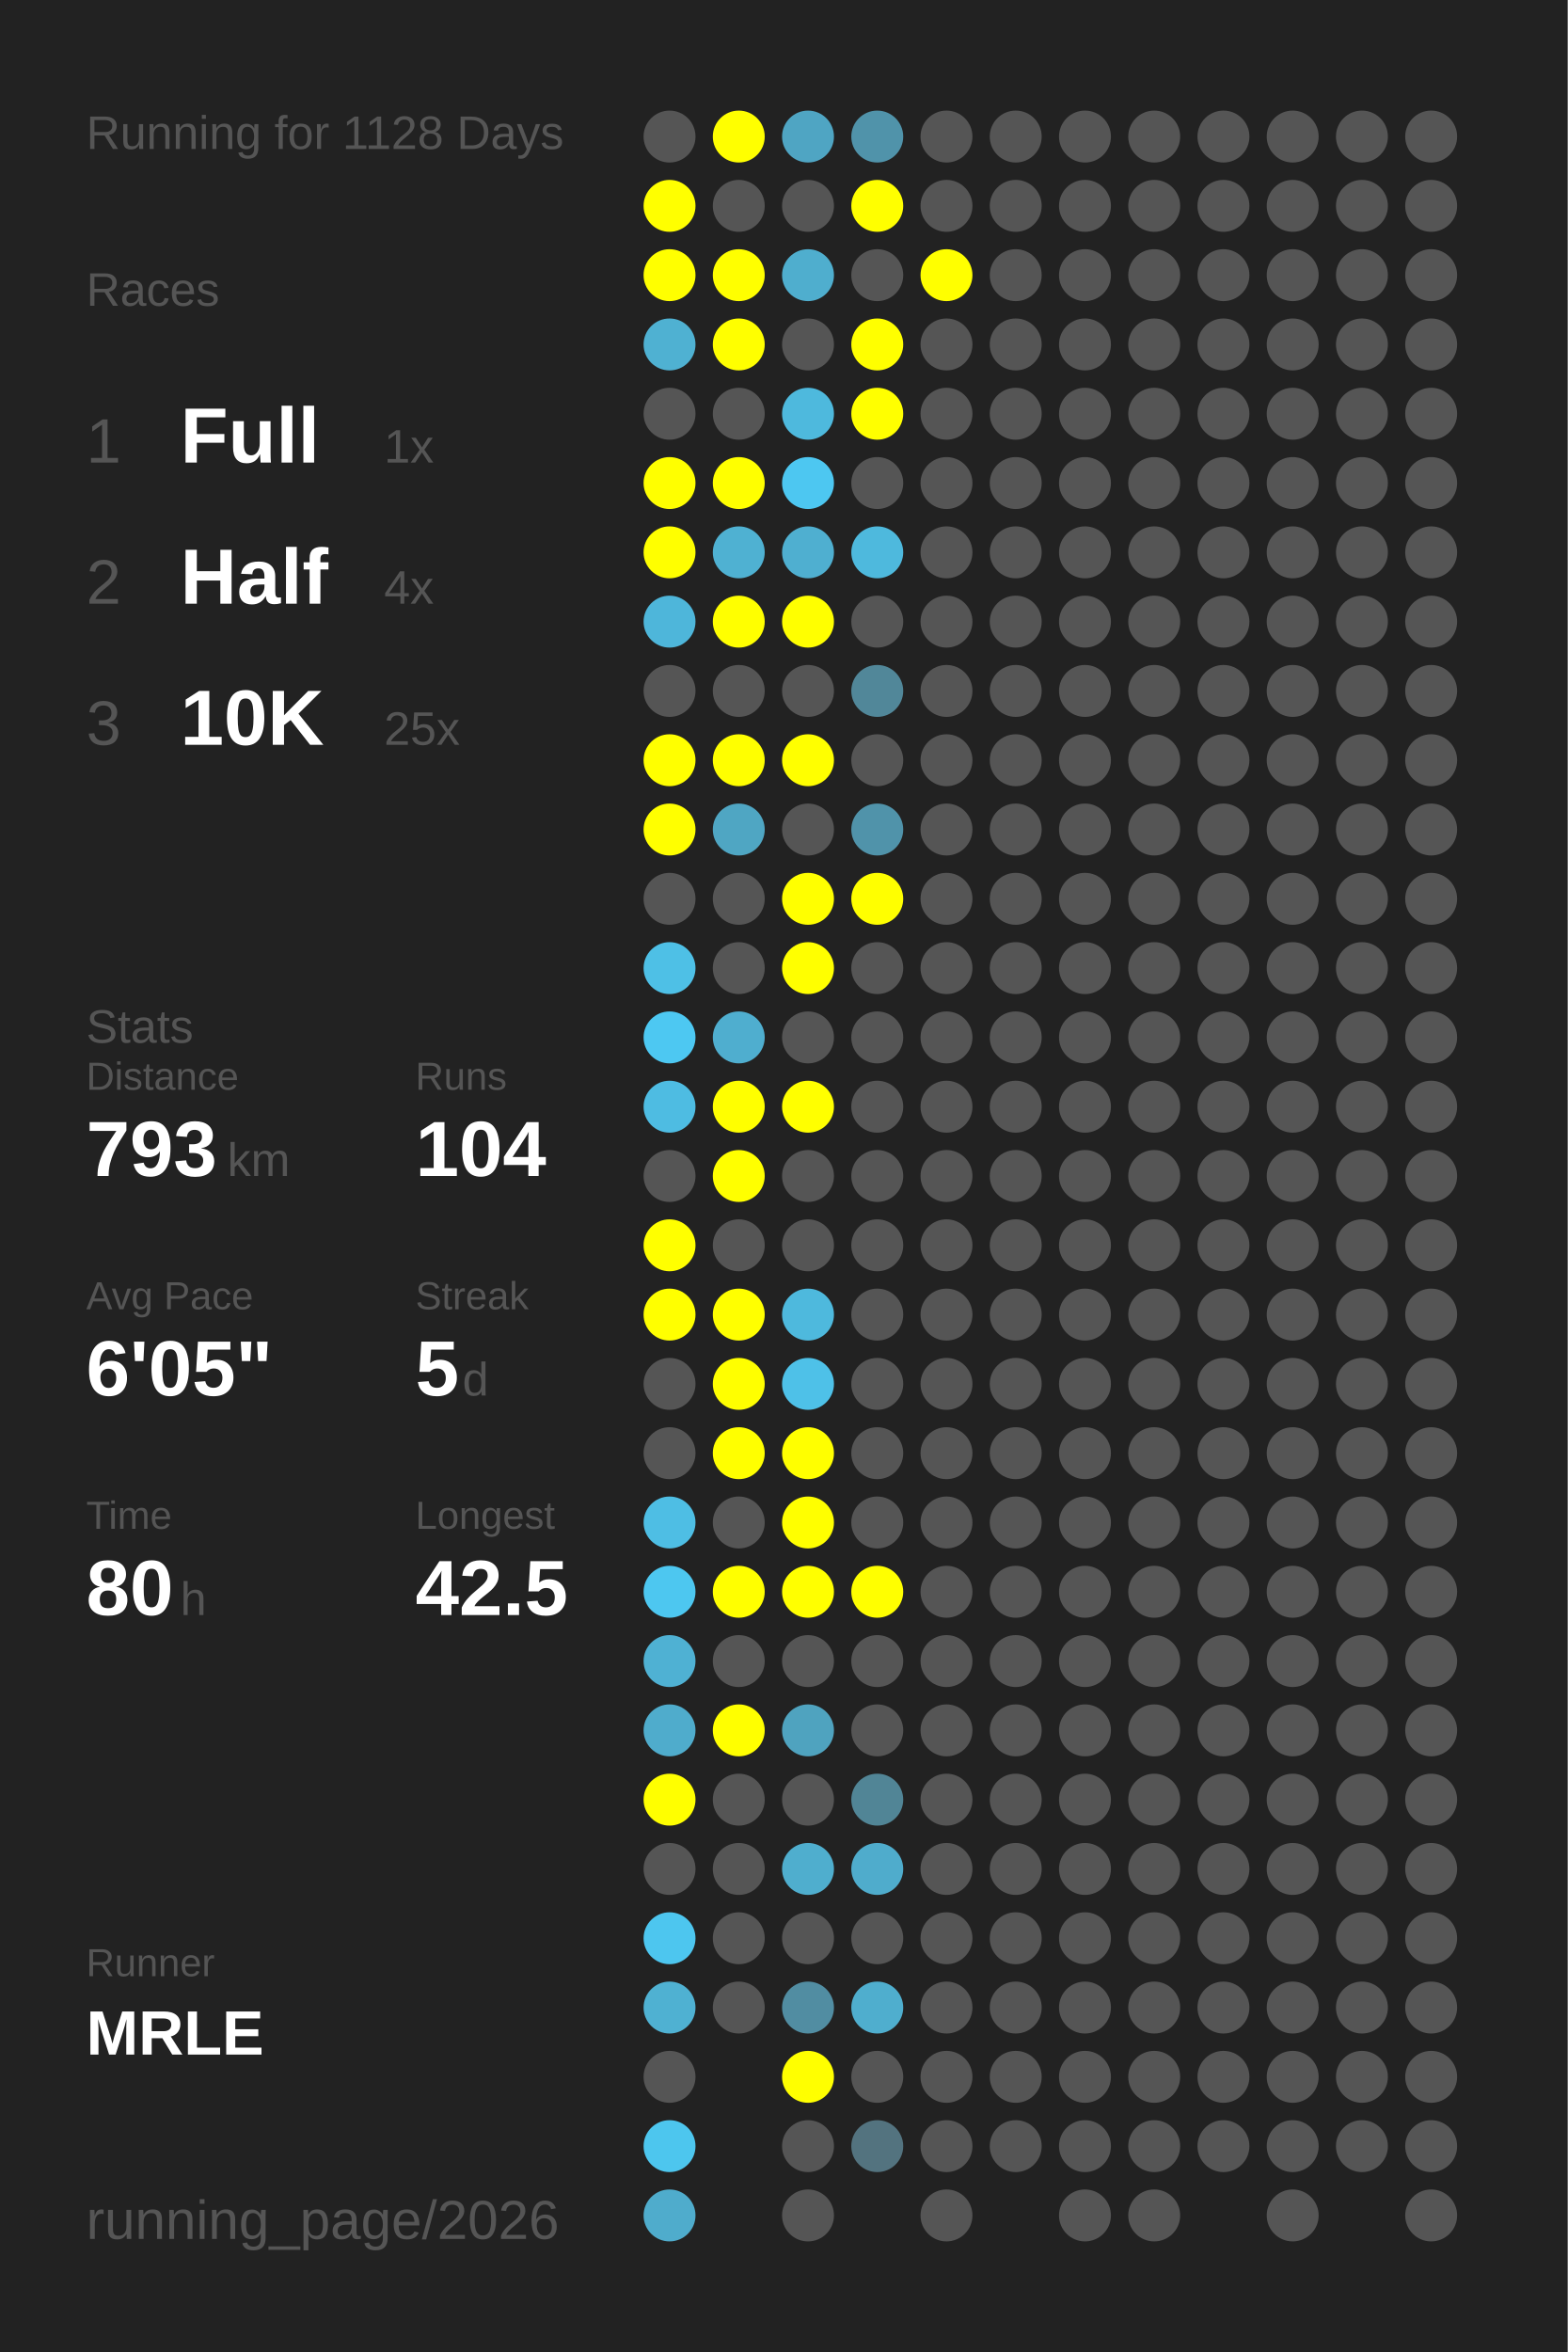
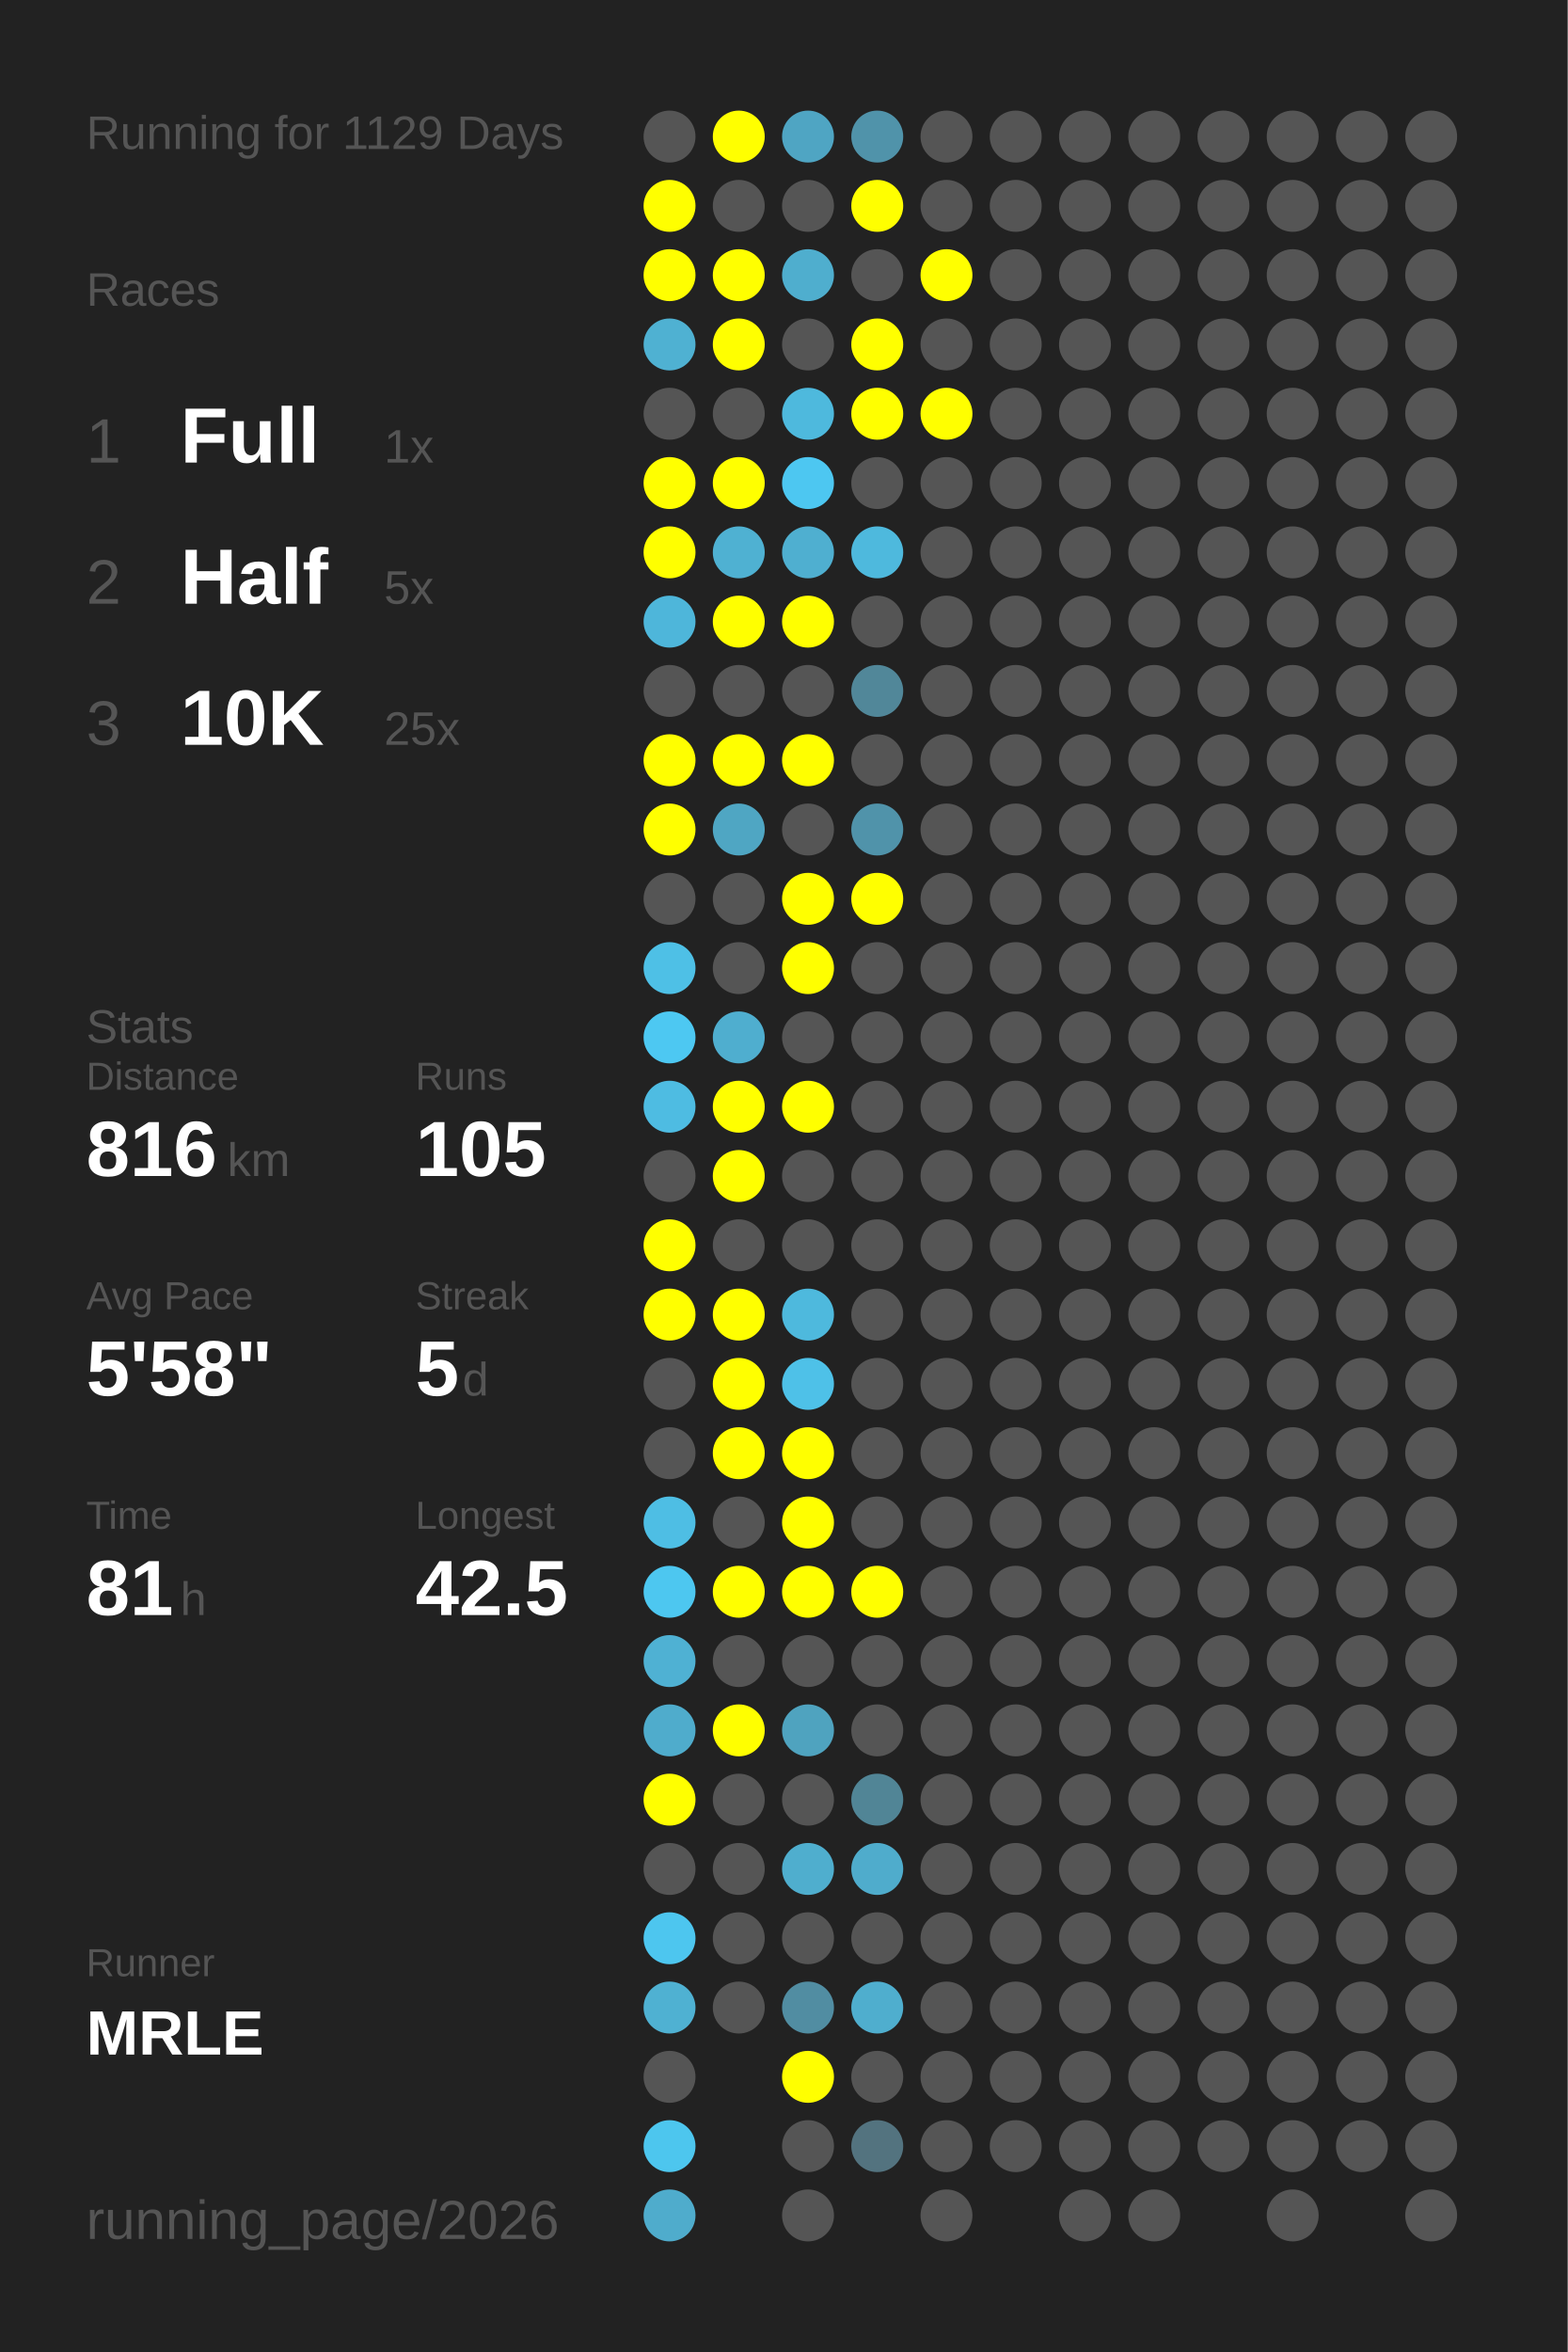
<svg xmlns="http://www.w3.org/2000/svg" baseProfile="full" height="300mm" version="1.1" viewBox="0,0,200,300" width="200mm">
  <defs />
  <rect fill="#222222" height="300" width="200" x="0" y="0" />
-   <text fill="#555555" style="font-size:6px; font-family:Arial;" x="11" y="19">Running for 1128 Days</text>
+   <text fill="#555555" style="font-size:6px; font-family:Arial;" x="11" y="19">Running for 1129 Days</text>
  <text fill="#555555" style="font-size:6px; font-family:Arial;" x="11" y="39">Races</text>
  <text fill="#555555" style="font-size:8px; font-family:Arial;" x="11" y="59">1</text>
  <text fill="#FFFFFF" style="font-size:10px; font-family:Arial; font-weight:bold;" x="23" y="59">Full</text>
  <text fill="#555555" style="font-size:6px; font-family:Arial;" x="49" y="59">1x</text>
  <text fill="#555555" style="font-size:8px; font-family:Arial;" x="11" y="77">2</text>
  <text fill="#FFFFFF" style="font-size:10px; font-family:Arial; font-weight:bold;" x="23" y="77">Half</text>
-   <text fill="#555555" style="font-size:6px; font-family:Arial;" x="49" y="77">4x</text>
+   <text fill="#555555" style="font-size:6px; font-family:Arial;" x="49" y="77">5x</text>
  <text fill="#555555" style="font-size:8px; font-family:Arial;" x="11" y="95">3</text>
  <text fill="#FFFFFF" style="font-size:10px; font-family:Arial; font-weight:bold;" x="23" y="95">10K</text>
  <text fill="#555555" style="font-size:6px; font-family:Arial;" x="49" y="95">25x</text>
  <text fill="#555555" style="font-size:6px; font-family:Arial;" x="11" y="133">Stats</text>
  <text fill="#555555" style="font-size:5px; font-family:Arial;" x="11" y="139">Distance</text>
-   <text fill="#FFFFFF" style="font-size:10px; font-family:Arial; font-weight:bold;" x="11" y="150">793</text>
+   <text fill="#FFFFFF" style="font-size:10px; font-family:Arial; font-weight:bold;" x="11" y="150">816</text>
  <text fill="#555555" style="font-size:6px; font-family:Arial;" x="29" y="150">km</text>
  <text fill="#555555" style="font-size:5px; font-family:Arial;" x="53" y="139">Runs</text>
-   <text fill="#FFFFFF" style="font-size:10px; font-family:Arial; font-weight:bold;" x="53" y="150">104</text>
+   <text fill="#FFFFFF" style="font-size:10px; font-family:Arial; font-weight:bold;" x="53" y="150">105</text>
  <text fill="#555555" style="font-size:5px; font-family:Arial;" x="11" y="167">Avg Pace</text>
-   <text fill="#FFFFFF" style="font-size:10px; font-family:Arial; font-weight:bold;" x="11" y="178">6'05"</text>
+   <text fill="#FFFFFF" style="font-size:10px; font-family:Arial; font-weight:bold;" x="11" y="178">5'58"</text>
  <text fill="#555555" style="font-size:5px; font-family:Arial;" x="53" y="167">Streak</text>
  <text fill="#FFFFFF" style="font-size:10px; font-family:Arial; font-weight:bold;" x="53" y="178">5</text>
  <text fill="#555555" style="font-size:6px; font-family:Arial;" x="59" y="178">d</text>
  <text fill="#555555" style="font-size:5px; font-family:Arial;" x="11" y="195">Time</text>
-   <text fill="#FFFFFF" style="font-size:10px; font-family:Arial; font-weight:bold;" x="11" y="206">80</text>
+   <text fill="#FFFFFF" style="font-size:10px; font-family:Arial; font-weight:bold;" x="11" y="206">81</text>
  <text fill="#555555" style="font-size:6px; font-family:Arial;" x="23" y="206">h</text>
  <text fill="#555555" style="font-size:5px; font-family:Arial;" x="53" y="195">Longest</text>
  <text fill="#FFFFFF" style="font-size:10px; font-family:Arial; font-weight:bold;" x="53" y="206">42.5</text>
  <text fill="#555555" style="font-size:5px; font-family:Arial;" x="11" y="252.065">Runner</text>
  <text fill="#FFFFFF" style="font-size:8px; font-family:Arial; font-weight:bold;" x="11" y="262.065">MRLE</text>
  <text fill="#555555" style="font-size:7px; font-family:Arial;" x="11" y="285.581">running_page/2026</text>
  <circle cx="85.417" cy="17.419" fill="#555555" r="3.312" />
  <circle cx="85.417" cy="26.258" fill="#FFFF00" r="3.312" />
  <circle cx="85.417" cy="35.097" fill="#FFFF00" r="3.312" />
  <circle cx="85.417" cy="43.935" fill="#4fb1d2" r="3.312" />
  <circle cx="85.417" cy="52.774" fill="#555555" r="3.312" />
  <circle cx="85.417" cy="61.613" fill="#FFFF00" r="3.312" />
  <circle cx="85.417" cy="70.452" fill="#FFFF00" r="3.312" />
  <circle cx="85.417" cy="79.29" fill="#4eb6da" r="3.312" />
  <circle cx="85.417" cy="88.129" fill="#555555" r="3.312" />
  <circle cx="85.417" cy="96.968" fill="#FFFF00" r="3.312" />
  <circle cx="85.417" cy="105.806" fill="#FFFF00" r="3.312" />
  <circle cx="85.417" cy="114.645" fill="#555555" r="3.312" />
  <circle cx="85.417" cy="123.484" fill="#4ec0e6" r="3.312" />
  <circle cx="85.417" cy="132.323" fill="#4dc8f2" r="3.312" />
  <circle cx="85.417" cy="141.161" fill="#4ebce2" r="3.312" />
  <circle cx="85.417" cy="150" fill="#555555" r="3.312" />
  <circle cx="85.417" cy="158.839" fill="#FFFF00" r="3.312" />
  <circle cx="85.417" cy="167.677" fill="#FFFF00" r="3.312" />
  <circle cx="85.417" cy="176.516" fill="#555555" r="3.312" />
  <circle cx="85.417" cy="185.355" fill="#555555" r="3.312" />
  <circle cx="85.417" cy="194.194" fill="#4ebee4" r="3.312" />
  <circle cx="85.417" cy="203.032" fill="#4dc7f0" r="3.312" />
  <circle cx="85.417" cy="211.871" fill="#4fb1d3" r="3.312" />
  <circle cx="85.417" cy="220.71" fill="#4faccc" r="3.312" />
  <circle cx="85.417" cy="229.548" fill="#FFFF00" r="3.312" />
  <circle cx="85.417" cy="238.387" fill="#555555" r="3.312" />
  <circle cx="85.417" cy="247.226" fill="#4dc6ef" r="3.312" />
  <circle cx="85.417" cy="256.065" fill="#4fb1d2" r="3.312" />
  <circle cx="85.417" cy="264.903" fill="#555555" r="3.312" />
  <circle cx="85.417" cy="273.742" fill="#4dc6ee" r="3.312" />
  <circle cx="85.417" cy="282.581" fill="#4faccc" r="3.312" />
  <circle cx="94.25" cy="17.419" fill="#FFFF00" r="3.312" />
  <circle cx="94.25" cy="26.258" fill="#555555" r="3.312" />
  <circle cx="94.25" cy="35.097" fill="#FFFF00" r="3.312" />
  <circle cx="94.25" cy="43.935" fill="#FFFF00" r="3.312" />
  <circle cx="94.25" cy="52.774" fill="#555555" r="3.312" />
  <circle cx="94.25" cy="61.613" fill="#FFFF00" r="3.312" />
  <circle cx="94.25" cy="70.452" fill="#4fb1d2" r="3.312" />
  <circle cx="94.25" cy="79.29" fill="#FFFF00" r="3.312" />
  <circle cx="94.25" cy="88.129" fill="#555555" r="3.312" />
  <circle cx="94.25" cy="96.968" fill="#FFFF00" r="3.312" />
  <circle cx="94.25" cy="105.806" fill="#4fa6c3" r="3.312" />
  <circle cx="94.25" cy="114.645" fill="#555555" r="3.312" />
  <circle cx="94.25" cy="123.484" fill="#555555" r="3.312" />
  <circle cx="94.25" cy="132.323" fill="#4faecf" r="3.312" />
  <circle cx="94.25" cy="141.161" fill="#FFFF00" r="3.312" />
  <circle cx="94.25" cy="150" fill="#FFFF00" r="3.312" />
  <circle cx="94.25" cy="158.839" fill="#555555" r="3.312" />
  <circle cx="94.25" cy="167.677" fill="#FFFF00" r="3.312" />
  <circle cx="94.25" cy="176.516" fill="#FFFF00" r="3.312" />
  <circle cx="94.25" cy="185.355" fill="#FFFF00" r="3.312" />
  <circle cx="94.25" cy="194.194" fill="#555555" r="3.312" />
  <circle cx="94.25" cy="203.032" fill="#FFFF00" r="3.312" />
  <circle cx="94.25" cy="211.871" fill="#555555" r="3.312" />
  <circle cx="94.25" cy="220.71" fill="#FFFF00" r="3.312" />
  <circle cx="94.25" cy="229.548" fill="#555555" r="3.312" />
  <circle cx="94.25" cy="238.387" fill="#555555" r="3.312" />
  <circle cx="94.25" cy="247.226" fill="#555555" r="3.312" />
  <circle cx="94.25" cy="256.065" fill="#555555" r="3.312" />
  <circle cx="103.083" cy="17.419" fill="#4fa5c3" r="3.312" />
  <circle cx="103.083" cy="26.258" fill="#555555" r="3.312" />
  <circle cx="103.083" cy="35.097" fill="#4faece" r="3.312" />
  <circle cx="103.083" cy="43.935" fill="#555555" r="3.312" />
  <circle cx="103.083" cy="52.774" fill="#4eb9dd" r="3.312" />
  <circle cx="103.083" cy="61.613" fill="#4dc7f1" r="3.312" />
  <circle cx="103.083" cy="70.452" fill="#4fafd0" r="3.312" />
  <circle cx="103.083" cy="79.29" fill="#FFFF00" r="3.312" />
  <circle cx="103.083" cy="88.129" fill="#555555" r="3.312" />
  <circle cx="103.083" cy="96.968" fill="#FFFF00" r="3.312" />
  <circle cx="103.083" cy="105.806" fill="#555555" r="3.312" />
  <circle cx="103.083" cy="114.645" fill="#FFFF00" r="3.312" />
  <circle cx="103.083" cy="123.484" fill="#FFFF00" r="3.312" />
  <circle cx="103.083" cy="132.323" fill="#555555" r="3.312" />
  <circle cx="103.083" cy="141.161" fill="#FFFF00" r="3.312" />
  <circle cx="103.083" cy="150" fill="#555555" r="3.312" />
  <circle cx="103.083" cy="158.839" fill="#555555" r="3.312" />
  <circle cx="103.083" cy="167.677" fill="#4eb9dd" r="3.312" />
  <circle cx="103.083" cy="176.516" fill="#4ec1e8" r="3.312" />
  <circle cx="103.083" cy="185.355" fill="#FFFF00" r="3.312" />
  <circle cx="103.083" cy="194.194" fill="#FFFF00" r="3.312" />
  <circle cx="103.083" cy="203.032" fill="#FFFF00" r="3.312" />
  <circle cx="103.083" cy="211.871" fill="#555555" r="3.312" />
  <circle cx="103.083" cy="220.71" fill="#4fa3bf" r="3.312" />
  <circle cx="103.083" cy="229.548" fill="#555555" r="3.312" />
  <circle cx="103.083" cy="238.387" fill="#4faece" r="3.312" />
  <circle cx="103.083" cy="247.226" fill="#555555" r="3.312" />
  <circle cx="103.083" cy="256.065" fill="#518da2" r="3.312" />
  <circle cx="103.083" cy="264.903" fill="#FFFF00" r="3.312" />
  <circle cx="103.083" cy="273.742" fill="#555555" r="3.312" />
  <circle cx="103.083" cy="282.581" fill="#555555" r="3.312" />
  <circle cx="111.917" cy="17.419" fill="#5093aa" r="3.312" />
  <circle cx="111.917" cy="26.258" fill="#FFFF00" r="3.312" />
  <circle cx="111.917" cy="35.097" fill="#555555" r="3.312" />
  <circle cx="111.917" cy="43.935" fill="#FFFF00" r="3.312" />
  <circle cx="111.917" cy="52.774" fill="#FFFF00" r="3.312" />
  <circle cx="111.917" cy="61.613" fill="#555555" r="3.312" />
  <circle cx="111.917" cy="70.452" fill="#4eb9dd" r="3.312" />
  <circle cx="111.917" cy="79.29" fill="#555555" r="3.312" />
  <circle cx="111.917" cy="88.129" fill="#518799" r="3.312" />
  <circle cx="111.917" cy="96.968" fill="#555555" r="3.312" />
  <circle cx="111.917" cy="105.806" fill="#5093aa" r="3.312" />
  <circle cx="111.917" cy="114.645" fill="#FFFF00" r="3.312" />
  <circle cx="111.917" cy="123.484" fill="#555555" r="3.312" />
  <circle cx="111.917" cy="132.323" fill="#555555" r="3.312" />
  <circle cx="111.917" cy="141.161" fill="#555555" r="3.312" />
  <circle cx="111.917" cy="150" fill="#555555" r="3.312" />
  <circle cx="111.917" cy="158.839" fill="#555555" r="3.312" />
  <circle cx="111.917" cy="167.677" fill="#555555" r="3.312" />
  <circle cx="111.917" cy="176.516" fill="#555555" r="3.312" />
  <circle cx="111.917" cy="185.355" fill="#555555" r="3.312" />
  <circle cx="111.917" cy="194.194" fill="#555555" r="3.312" />
  <circle cx="111.917" cy="203.032" fill="#FFFF00" r="3.312" />
  <circle cx="111.917" cy="211.871" fill="#555555" r="3.312" />
  <circle cx="111.917" cy="220.71" fill="#555555" r="3.312" />
  <circle cx="111.917" cy="229.548" fill="#518596" r="3.312" />
  <circle cx="111.917" cy="238.387" fill="#4faccc" r="3.312" />
  <circle cx="111.917" cy="247.226" fill="#555555" r="3.312" />
  <circle cx="111.917" cy="256.065" fill="#4faece" r="3.312" />
  <circle cx="111.917" cy="264.903" fill="#555555" r="3.312" />
  <circle cx="111.917" cy="273.742" fill="#53737f" r="3.312" />
  <circle cx="120.75" cy="17.419" fill="#555555" r="3.312" />
  <circle cx="120.75" cy="26.258" fill="#555555" r="3.312" />
  <circle cx="120.75" cy="35.097" fill="#FFFF00" r="3.312" />
  <circle cx="120.75" cy="43.935" fill="#555555" r="3.312" />
-   <circle cx="120.75" cy="52.774" fill="#555555" r="3.312" />
+   <circle cx="120.75" cy="52.774" fill="#FFFF00" r="3.312" />
  <circle cx="120.75" cy="61.613" fill="#555555" r="3.312" />
  <circle cx="120.75" cy="70.452" fill="#555555" r="3.312" />
  <circle cx="120.75" cy="79.29" fill="#555555" r="3.312" />
  <circle cx="120.75" cy="88.129" fill="#555555" r="3.312" />
  <circle cx="120.75" cy="96.968" fill="#555555" r="3.312" />
  <circle cx="120.75" cy="105.806" fill="#555555" r="3.312" />
  <circle cx="120.75" cy="114.645" fill="#555555" r="3.312" />
  <circle cx="120.75" cy="123.484" fill="#555555" r="3.312" />
  <circle cx="120.75" cy="132.323" fill="#555555" r="3.312" />
  <circle cx="120.75" cy="141.161" fill="#555555" r="3.312" />
  <circle cx="120.75" cy="150" fill="#555555" r="3.312" />
  <circle cx="120.75" cy="158.839" fill="#555555" r="3.312" />
  <circle cx="120.75" cy="167.677" fill="#555555" r="3.312" />
  <circle cx="120.75" cy="176.516" fill="#555555" r="3.312" />
  <circle cx="120.75" cy="185.355" fill="#555555" r="3.312" />
  <circle cx="120.75" cy="194.194" fill="#555555" r="3.312" />
  <circle cx="120.75" cy="203.032" fill="#555555" r="3.312" />
  <circle cx="120.75" cy="211.871" fill="#555555" r="3.312" />
  <circle cx="120.75" cy="220.71" fill="#555555" r="3.312" />
  <circle cx="120.75" cy="229.548" fill="#555555" r="3.312" />
  <circle cx="120.75" cy="238.387" fill="#555555" r="3.312" />
  <circle cx="120.75" cy="247.226" fill="#555555" r="3.312" />
  <circle cx="120.75" cy="256.065" fill="#555555" r="3.312" />
  <circle cx="120.75" cy="264.903" fill="#555555" r="3.312" />
  <circle cx="120.75" cy="273.742" fill="#555555" r="3.312" />
  <circle cx="120.75" cy="282.581" fill="#555555" r="3.312" />
  <circle cx="129.583" cy="17.419" fill="#555555" r="3.312" />
  <circle cx="129.583" cy="26.258" fill="#555555" r="3.312" />
  <circle cx="129.583" cy="35.097" fill="#555555" r="3.312" />
  <circle cx="129.583" cy="43.935" fill="#555555" r="3.312" />
  <circle cx="129.583" cy="52.774" fill="#555555" r="3.312" />
  <circle cx="129.583" cy="61.613" fill="#555555" r="3.312" />
  <circle cx="129.583" cy="70.452" fill="#555555" r="3.312" />
  <circle cx="129.583" cy="79.29" fill="#555555" r="3.312" />
  <circle cx="129.583" cy="88.129" fill="#555555" r="3.312" />
  <circle cx="129.583" cy="96.968" fill="#555555" r="3.312" />
  <circle cx="129.583" cy="105.806" fill="#555555" r="3.312" />
  <circle cx="129.583" cy="114.645" fill="#555555" r="3.312" />
  <circle cx="129.583" cy="123.484" fill="#555555" r="3.312" />
  <circle cx="129.583" cy="132.323" fill="#555555" r="3.312" />
  <circle cx="129.583" cy="141.161" fill="#555555" r="3.312" />
  <circle cx="129.583" cy="150" fill="#555555" r="3.312" />
  <circle cx="129.583" cy="158.839" fill="#555555" r="3.312" />
  <circle cx="129.583" cy="167.677" fill="#555555" r="3.312" />
  <circle cx="129.583" cy="176.516" fill="#555555" r="3.312" />
  <circle cx="129.583" cy="185.355" fill="#555555" r="3.312" />
  <circle cx="129.583" cy="194.194" fill="#555555" r="3.312" />
  <circle cx="129.583" cy="203.032" fill="#555555" r="3.312" />
  <circle cx="129.583" cy="211.871" fill="#555555" r="3.312" />
  <circle cx="129.583" cy="220.71" fill="#555555" r="3.312" />
  <circle cx="129.583" cy="229.548" fill="#555555" r="3.312" />
  <circle cx="129.583" cy="238.387" fill="#555555" r="3.312" />
  <circle cx="129.583" cy="247.226" fill="#555555" r="3.312" />
  <circle cx="129.583" cy="256.065" fill="#555555" r="3.312" />
  <circle cx="129.583" cy="264.903" fill="#555555" r="3.312" />
  <circle cx="129.583" cy="273.742" fill="#555555" r="3.312" />
  <circle cx="138.417" cy="17.419" fill="#555555" r="3.312" />
  <circle cx="138.417" cy="26.258" fill="#555555" r="3.312" />
  <circle cx="138.417" cy="35.097" fill="#555555" r="3.312" />
  <circle cx="138.417" cy="43.935" fill="#555555" r="3.312" />
  <circle cx="138.417" cy="52.774" fill="#555555" r="3.312" />
  <circle cx="138.417" cy="61.613" fill="#555555" r="3.312" />
  <circle cx="138.417" cy="70.452" fill="#555555" r="3.312" />
  <circle cx="138.417" cy="79.29" fill="#555555" r="3.312" />
  <circle cx="138.417" cy="88.129" fill="#555555" r="3.312" />
  <circle cx="138.417" cy="96.968" fill="#555555" r="3.312" />
  <circle cx="138.417" cy="105.806" fill="#555555" r="3.312" />
  <circle cx="138.417" cy="114.645" fill="#555555" r="3.312" />
  <circle cx="138.417" cy="123.484" fill="#555555" r="3.312" />
  <circle cx="138.417" cy="132.323" fill="#555555" r="3.312" />
  <circle cx="138.417" cy="141.161" fill="#555555" r="3.312" />
  <circle cx="138.417" cy="150" fill="#555555" r="3.312" />
  <circle cx="138.417" cy="158.839" fill="#555555" r="3.312" />
  <circle cx="138.417" cy="167.677" fill="#555555" r="3.312" />
  <circle cx="138.417" cy="176.516" fill="#555555" r="3.312" />
  <circle cx="138.417" cy="185.355" fill="#555555" r="3.312" />
  <circle cx="138.417" cy="194.194" fill="#555555" r="3.312" />
  <circle cx="138.417" cy="203.032" fill="#555555" r="3.312" />
  <circle cx="138.417" cy="211.871" fill="#555555" r="3.312" />
  <circle cx="138.417" cy="220.71" fill="#555555" r="3.312" />
  <circle cx="138.417" cy="229.548" fill="#555555" r="3.312" />
  <circle cx="138.417" cy="238.387" fill="#555555" r="3.312" />
  <circle cx="138.417" cy="247.226" fill="#555555" r="3.312" />
  <circle cx="138.417" cy="256.065" fill="#555555" r="3.312" />
  <circle cx="138.417" cy="264.903" fill="#555555" r="3.312" />
  <circle cx="138.417" cy="273.742" fill="#555555" r="3.312" />
  <circle cx="138.417" cy="282.581" fill="#555555" r="3.312" />
  <circle cx="147.25" cy="17.419" fill="#555555" r="3.312" />
  <circle cx="147.25" cy="26.258" fill="#555555" r="3.312" />
  <circle cx="147.25" cy="35.097" fill="#555555" r="3.312" />
  <circle cx="147.25" cy="43.935" fill="#555555" r="3.312" />
  <circle cx="147.25" cy="52.774" fill="#555555" r="3.312" />
  <circle cx="147.25" cy="61.613" fill="#555555" r="3.312" />
  <circle cx="147.25" cy="70.452" fill="#555555" r="3.312" />
  <circle cx="147.25" cy="79.29" fill="#555555" r="3.312" />
  <circle cx="147.25" cy="88.129" fill="#555555" r="3.312" />
  <circle cx="147.25" cy="96.968" fill="#555555" r="3.312" />
  <circle cx="147.25" cy="105.806" fill="#555555" r="3.312" />
  <circle cx="147.25" cy="114.645" fill="#555555" r="3.312" />
  <circle cx="147.25" cy="123.484" fill="#555555" r="3.312" />
  <circle cx="147.25" cy="132.323" fill="#555555" r="3.312" />
  <circle cx="147.25" cy="141.161" fill="#555555" r="3.312" />
  <circle cx="147.25" cy="150" fill="#555555" r="3.312" />
  <circle cx="147.25" cy="158.839" fill="#555555" r="3.312" />
  <circle cx="147.25" cy="167.677" fill="#555555" r="3.312" />
  <circle cx="147.25" cy="176.516" fill="#555555" r="3.312" />
  <circle cx="147.25" cy="185.355" fill="#555555" r="3.312" />
  <circle cx="147.25" cy="194.194" fill="#555555" r="3.312" />
  <circle cx="147.25" cy="203.032" fill="#555555" r="3.312" />
  <circle cx="147.25" cy="211.871" fill="#555555" r="3.312" />
  <circle cx="147.25" cy="220.71" fill="#555555" r="3.312" />
  <circle cx="147.25" cy="229.548" fill="#555555" r="3.312" />
  <circle cx="147.25" cy="238.387" fill="#555555" r="3.312" />
  <circle cx="147.25" cy="247.226" fill="#555555" r="3.312" />
  <circle cx="147.25" cy="256.065" fill="#555555" r="3.312" />
  <circle cx="147.25" cy="264.903" fill="#555555" r="3.312" />
  <circle cx="147.25" cy="273.742" fill="#555555" r="3.312" />
  <circle cx="147.25" cy="282.581" fill="#555555" r="3.312" />
  <circle cx="156.083" cy="17.419" fill="#555555" r="3.312" />
  <circle cx="156.083" cy="26.258" fill="#555555" r="3.312" />
  <circle cx="156.083" cy="35.097" fill="#555555" r="3.312" />
  <circle cx="156.083" cy="43.935" fill="#555555" r="3.312" />
  <circle cx="156.083" cy="52.774" fill="#555555" r="3.312" />
  <circle cx="156.083" cy="61.613" fill="#555555" r="3.312" />
  <circle cx="156.083" cy="70.452" fill="#555555" r="3.312" />
  <circle cx="156.083" cy="79.29" fill="#555555" r="3.312" />
  <circle cx="156.083" cy="88.129" fill="#555555" r="3.312" />
  <circle cx="156.083" cy="96.968" fill="#555555" r="3.312" />
  <circle cx="156.083" cy="105.806" fill="#555555" r="3.312" />
  <circle cx="156.083" cy="114.645" fill="#555555" r="3.312" />
  <circle cx="156.083" cy="123.484" fill="#555555" r="3.312" />
  <circle cx="156.083" cy="132.323" fill="#555555" r="3.312" />
  <circle cx="156.083" cy="141.161" fill="#555555" r="3.312" />
  <circle cx="156.083" cy="150" fill="#555555" r="3.312" />
  <circle cx="156.083" cy="158.839" fill="#555555" r="3.312" />
  <circle cx="156.083" cy="167.677" fill="#555555" r="3.312" />
  <circle cx="156.083" cy="176.516" fill="#555555" r="3.312" />
  <circle cx="156.083" cy="185.355" fill="#555555" r="3.312" />
  <circle cx="156.083" cy="194.194" fill="#555555" r="3.312" />
  <circle cx="156.083" cy="203.032" fill="#555555" r="3.312" />
  <circle cx="156.083" cy="211.871" fill="#555555" r="3.312" />
  <circle cx="156.083" cy="220.71" fill="#555555" r="3.312" />
  <circle cx="156.083" cy="229.548" fill="#555555" r="3.312" />
  <circle cx="156.083" cy="238.387" fill="#555555" r="3.312" />
  <circle cx="156.083" cy="247.226" fill="#555555" r="3.312" />
  <circle cx="156.083" cy="256.065" fill="#555555" r="3.312" />
  <circle cx="156.083" cy="264.903" fill="#555555" r="3.312" />
  <circle cx="156.083" cy="273.742" fill="#555555" r="3.312" />
  <circle cx="164.917" cy="17.419" fill="#555555" r="3.312" />
  <circle cx="164.917" cy="26.258" fill="#555555" r="3.312" />
  <circle cx="164.917" cy="35.097" fill="#555555" r="3.312" />
  <circle cx="164.917" cy="43.935" fill="#555555" r="3.312" />
  <circle cx="164.917" cy="52.774" fill="#555555" r="3.312" />
  <circle cx="164.917" cy="61.613" fill="#555555" r="3.312" />
  <circle cx="164.917" cy="70.452" fill="#555555" r="3.312" />
  <circle cx="164.917" cy="79.29" fill="#555555" r="3.312" />
  <circle cx="164.917" cy="88.129" fill="#555555" r="3.312" />
  <circle cx="164.917" cy="96.968" fill="#555555" r="3.312" />
  <circle cx="164.917" cy="105.806" fill="#555555" r="3.312" />
  <circle cx="164.917" cy="114.645" fill="#555555" r="3.312" />
  <circle cx="164.917" cy="123.484" fill="#555555" r="3.312" />
  <circle cx="164.917" cy="132.323" fill="#555555" r="3.312" />
  <circle cx="164.917" cy="141.161" fill="#555555" r="3.312" />
  <circle cx="164.917" cy="150" fill="#555555" r="3.312" />
  <circle cx="164.917" cy="158.839" fill="#555555" r="3.312" />
  <circle cx="164.917" cy="167.677" fill="#555555" r="3.312" />
  <circle cx="164.917" cy="176.516" fill="#555555" r="3.312" />
  <circle cx="164.917" cy="185.355" fill="#555555" r="3.312" />
  <circle cx="164.917" cy="194.194" fill="#555555" r="3.312" />
  <circle cx="164.917" cy="203.032" fill="#555555" r="3.312" />
  <circle cx="164.917" cy="211.871" fill="#555555" r="3.312" />
  <circle cx="164.917" cy="220.71" fill="#555555" r="3.312" />
  <circle cx="164.917" cy="229.548" fill="#555555" r="3.312" />
  <circle cx="164.917" cy="238.387" fill="#555555" r="3.312" />
  <circle cx="164.917" cy="247.226" fill="#555555" r="3.312" />
  <circle cx="164.917" cy="256.065" fill="#555555" r="3.312" />
  <circle cx="164.917" cy="264.903" fill="#555555" r="3.312" />
  <circle cx="164.917" cy="273.742" fill="#555555" r="3.312" />
  <circle cx="164.917" cy="282.581" fill="#555555" r="3.312" />
  <circle cx="173.75" cy="17.419" fill="#555555" r="3.312" />
  <circle cx="173.75" cy="26.258" fill="#555555" r="3.312" />
  <circle cx="173.75" cy="35.097" fill="#555555" r="3.312" />
  <circle cx="173.75" cy="43.935" fill="#555555" r="3.312" />
  <circle cx="173.75" cy="52.774" fill="#555555" r="3.312" />
  <circle cx="173.75" cy="61.613" fill="#555555" r="3.312" />
  <circle cx="173.75" cy="70.452" fill="#555555" r="3.312" />
  <circle cx="173.75" cy="79.29" fill="#555555" r="3.312" />
  <circle cx="173.75" cy="88.129" fill="#555555" r="3.312" />
  <circle cx="173.75" cy="96.968" fill="#555555" r="3.312" />
  <circle cx="173.75" cy="105.806" fill="#555555" r="3.312" />
  <circle cx="173.75" cy="114.645" fill="#555555" r="3.312" />
  <circle cx="173.75" cy="123.484" fill="#555555" r="3.312" />
  <circle cx="173.75" cy="132.323" fill="#555555" r="3.312" />
  <circle cx="173.75" cy="141.161" fill="#555555" r="3.312" />
  <circle cx="173.75" cy="150" fill="#555555" r="3.312" />
  <circle cx="173.75" cy="158.839" fill="#555555" r="3.312" />
  <circle cx="173.75" cy="167.677" fill="#555555" r="3.312" />
  <circle cx="173.75" cy="176.516" fill="#555555" r="3.312" />
  <circle cx="173.75" cy="185.355" fill="#555555" r="3.312" />
  <circle cx="173.75" cy="194.194" fill="#555555" r="3.312" />
  <circle cx="173.75" cy="203.032" fill="#555555" r="3.312" />
  <circle cx="173.75" cy="211.871" fill="#555555" r="3.312" />
  <circle cx="173.75" cy="220.71" fill="#555555" r="3.312" />
  <circle cx="173.75" cy="229.548" fill="#555555" r="3.312" />
  <circle cx="173.75" cy="238.387" fill="#555555" r="3.312" />
  <circle cx="173.75" cy="247.226" fill="#555555" r="3.312" />
  <circle cx="173.75" cy="256.065" fill="#555555" r="3.312" />
  <circle cx="173.75" cy="264.903" fill="#555555" r="3.312" />
  <circle cx="173.75" cy="273.742" fill="#555555" r="3.312" />
  <circle cx="182.583" cy="17.419" fill="#555555" r="3.312" />
  <circle cx="182.583" cy="26.258" fill="#555555" r="3.312" />
  <circle cx="182.583" cy="35.097" fill="#555555" r="3.312" />
  <circle cx="182.583" cy="43.935" fill="#555555" r="3.312" />
  <circle cx="182.583" cy="52.774" fill="#555555" r="3.312" />
  <circle cx="182.583" cy="61.613" fill="#555555" r="3.312" />
  <circle cx="182.583" cy="70.452" fill="#555555" r="3.312" />
  <circle cx="182.583" cy="79.29" fill="#555555" r="3.312" />
  <circle cx="182.583" cy="88.129" fill="#555555" r="3.312" />
  <circle cx="182.583" cy="96.968" fill="#555555" r="3.312" />
  <circle cx="182.583" cy="105.806" fill="#555555" r="3.312" />
  <circle cx="182.583" cy="114.645" fill="#555555" r="3.312" />
  <circle cx="182.583" cy="123.484" fill="#555555" r="3.312" />
  <circle cx="182.583" cy="132.323" fill="#555555" r="3.312" />
  <circle cx="182.583" cy="141.161" fill="#555555" r="3.312" />
  <circle cx="182.583" cy="150" fill="#555555" r="3.312" />
  <circle cx="182.583" cy="158.839" fill="#555555" r="3.312" />
  <circle cx="182.583" cy="167.677" fill="#555555" r="3.312" />
  <circle cx="182.583" cy="176.516" fill="#555555" r="3.312" />
  <circle cx="182.583" cy="185.355" fill="#555555" r="3.312" />
  <circle cx="182.583" cy="194.194" fill="#555555" r="3.312" />
  <circle cx="182.583" cy="203.032" fill="#555555" r="3.312" />
  <circle cx="182.583" cy="211.871" fill="#555555" r="3.312" />
  <circle cx="182.583" cy="220.71" fill="#555555" r="3.312" />
  <circle cx="182.583" cy="229.548" fill="#555555" r="3.312" />
  <circle cx="182.583" cy="238.387" fill="#555555" r="3.312" />
  <circle cx="182.583" cy="247.226" fill="#555555" r="3.312" />
  <circle cx="182.583" cy="256.065" fill="#555555" r="3.312" />
  <circle cx="182.583" cy="264.903" fill="#555555" r="3.312" />
  <circle cx="182.583" cy="273.742" fill="#555555" r="3.312" />
  <circle cx="182.583" cy="282.581" fill="#555555" r="3.312" />
</svg>
